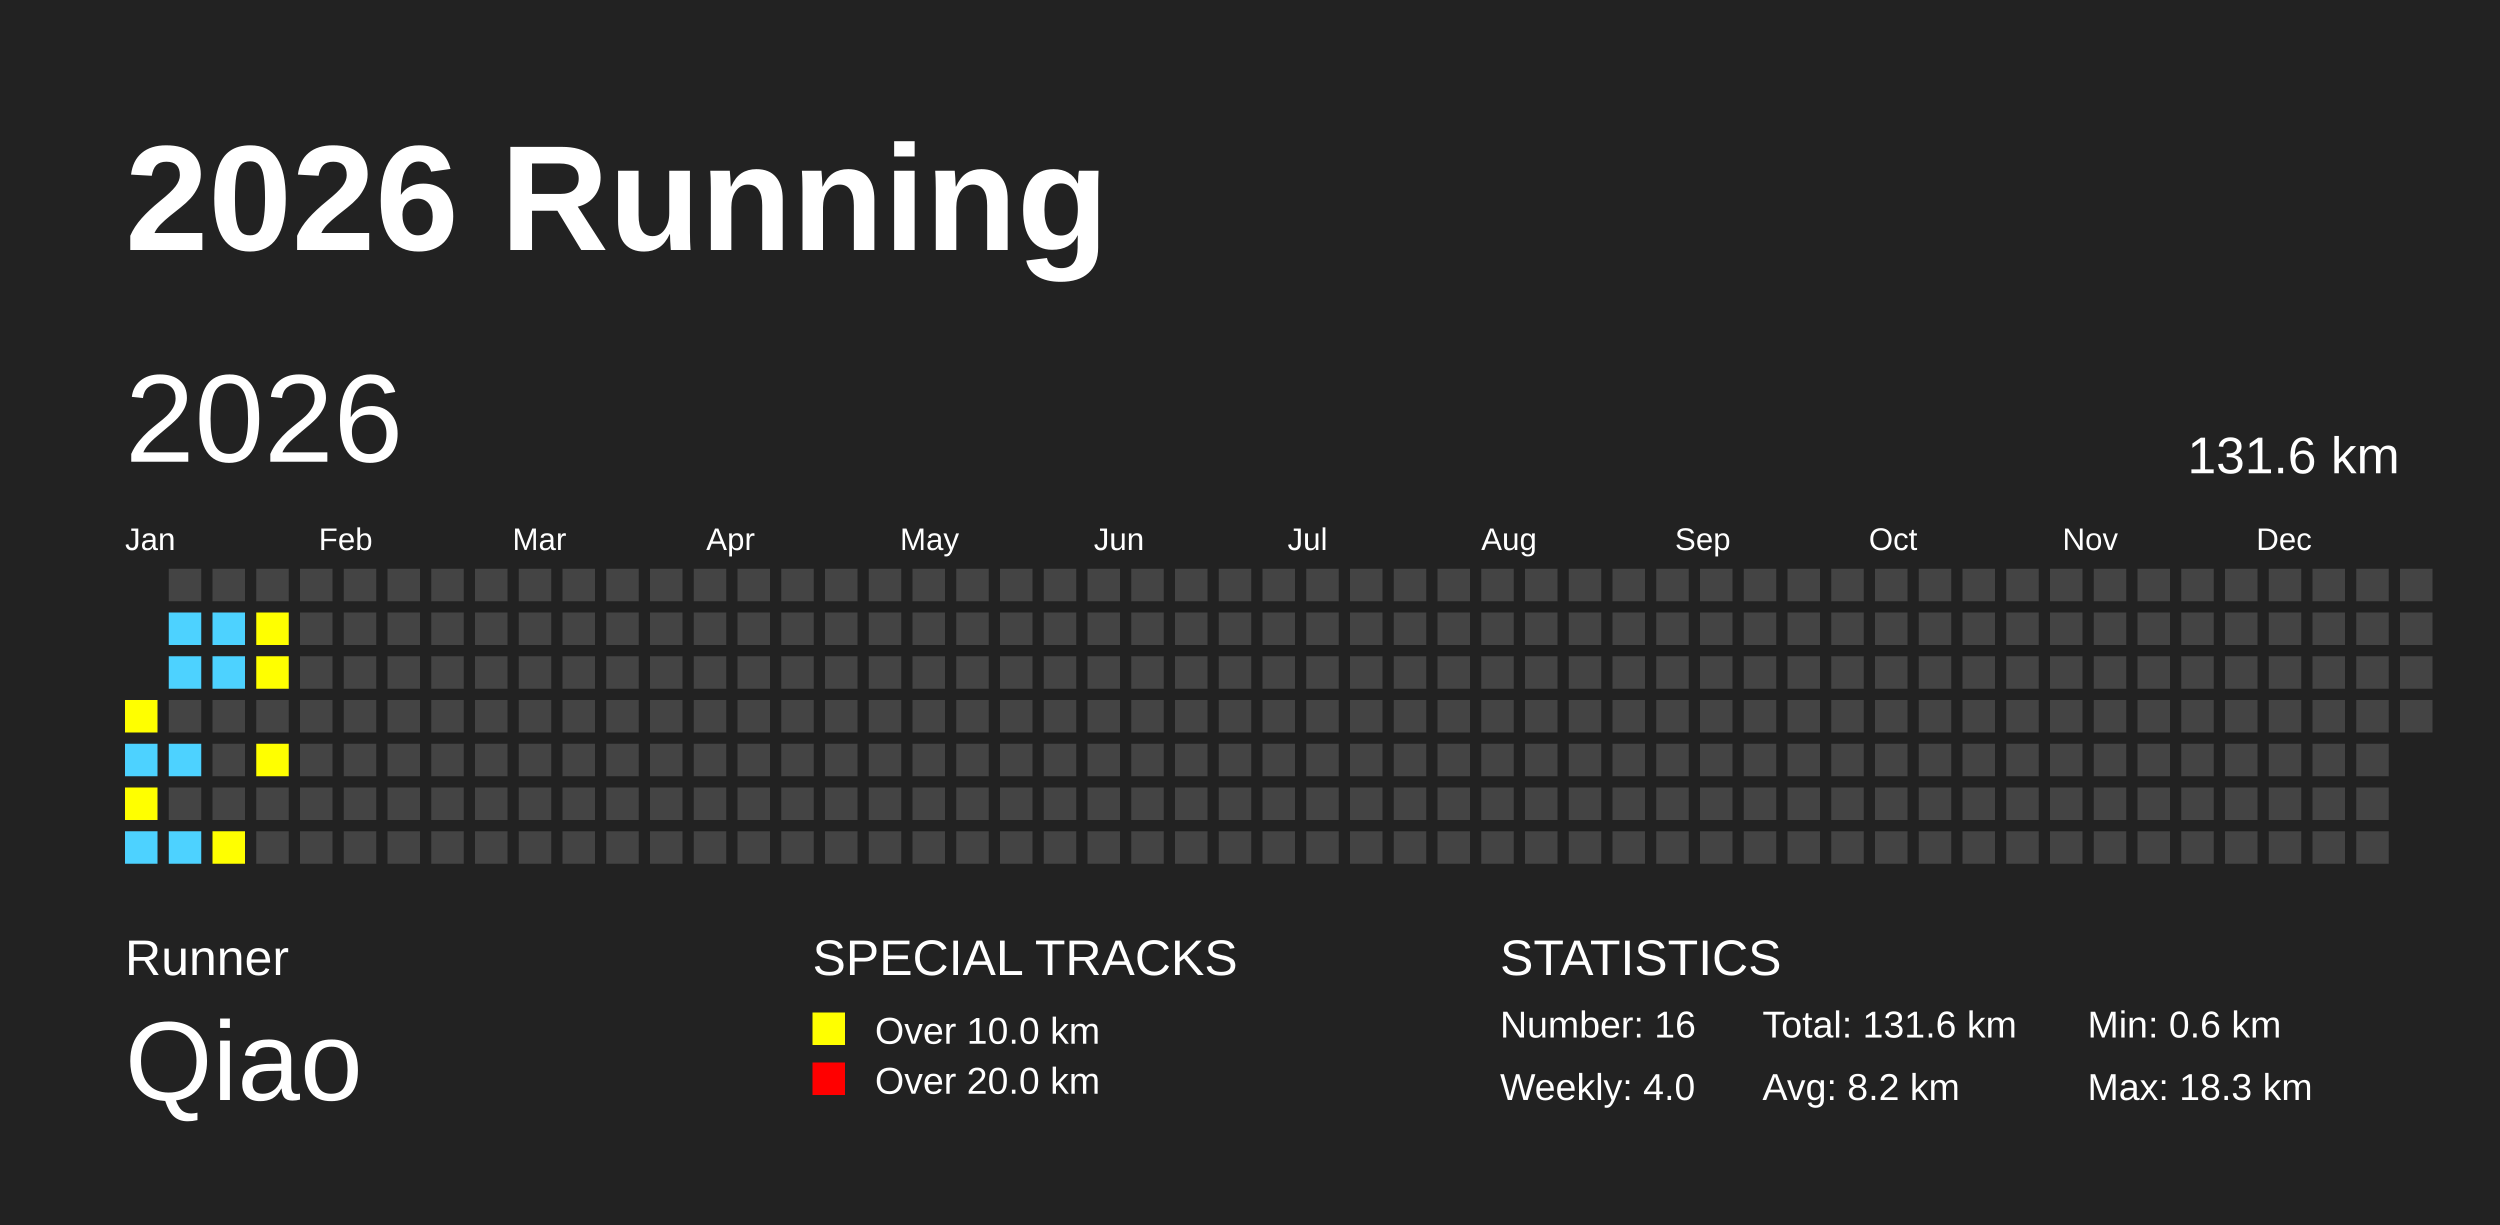
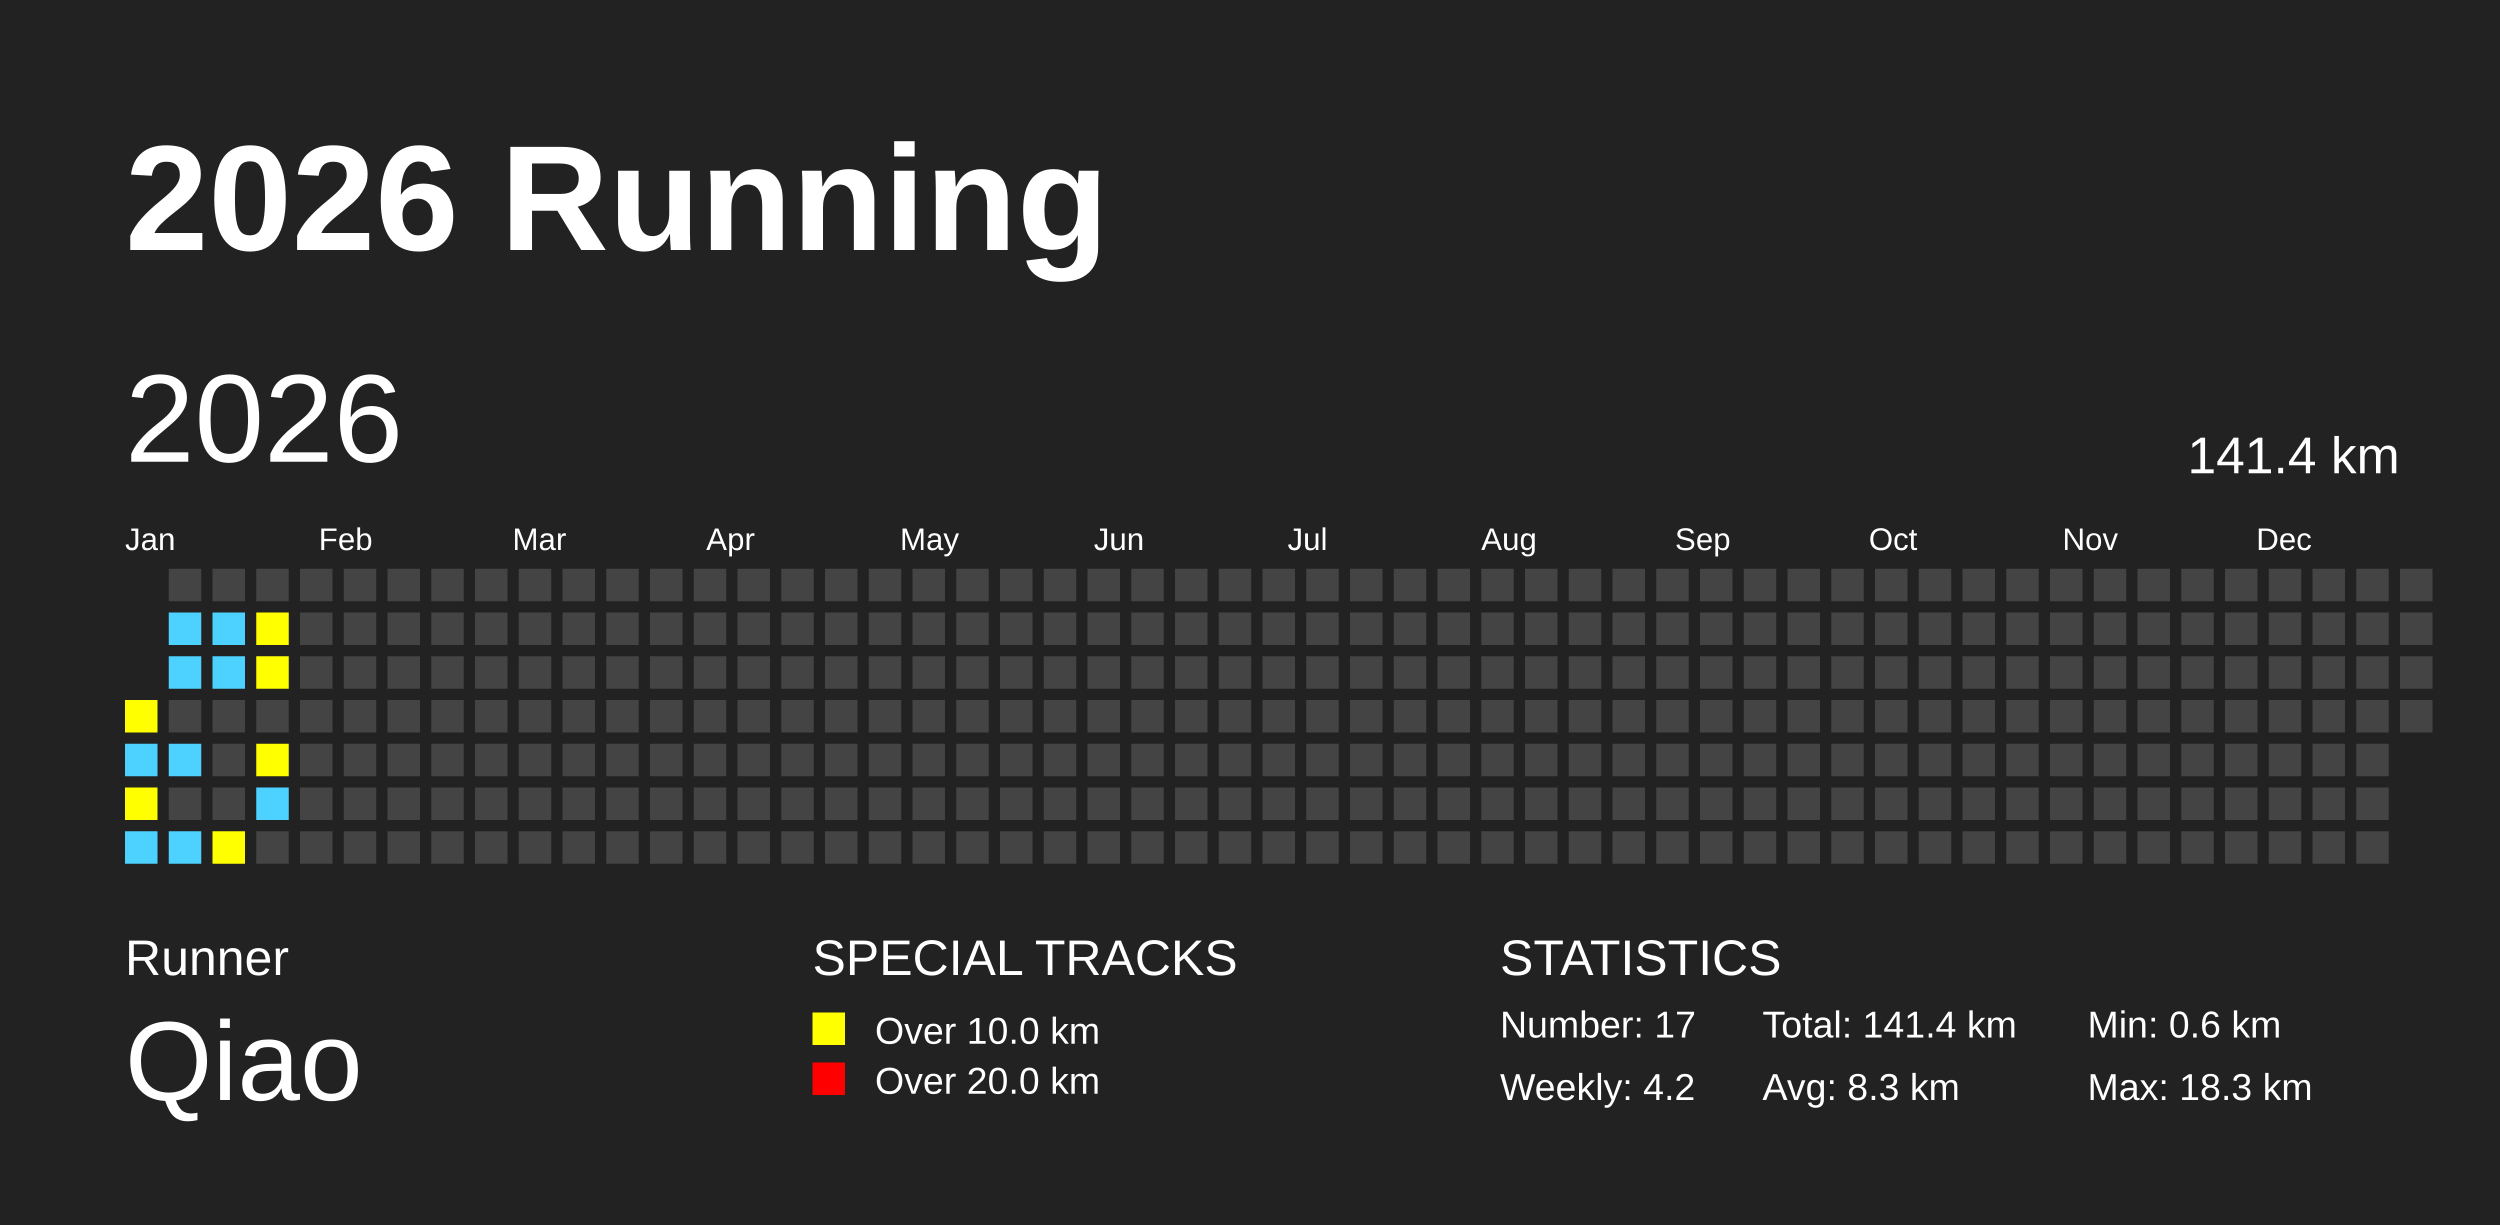
<svg xmlns="http://www.w3.org/2000/svg" baseProfile="full" height="98mm" version="1.1" viewBox="0,0,200,98" width="200mm">
  <defs />
  <rect fill="#222222" height="98" width="200" x="0" y="0" />
  <text fill="#FFFFFF" style="font-size:12px; font-family:Arial; font-weight:bold;" x="10" y="20">2026 Running</text>
  <text fill="#FFFFFF" style="font-size:4px; font-family:Arial" x="10" y="78">Runner</text>
  <text fill="#FFFFFF" style="font-size:9px; font-family:Arial" x="10" y="88">Qiao</text>
  <text fill="#FFFFFF" style="font-size:4px; font-family:Arial" x="65" y="78">SPECIAL TRACKS</text>
  <rect fill="yellow" height="2.6" width="2.6" x="65" y="81" />
  <text fill="#FFFFFF" style="font-size:3px; font-family:Arial" x="70" y="83.5">Over 10.0 km</text>
  <rect fill="red" height="2.6" width="2.6" x="65" y="85" />
  <text fill="#FFFFFF" style="font-size:3px; font-family:Arial" x="70" y="87.5">Over 20.0 km</text>
  <text fill="#FFFFFF" style="font-size:4px; font-family:Arial" x="120" y="78">STATISTICS</text>
-   <text fill="#FFFFFF" style="font-size:3px; font-family:Arial" x="120" y="83">Number: 16</text>
-   <text fill="#FFFFFF" style="font-size:3px; font-family:Arial" x="120" y="88">Weekly: 4.0</text>
-   <text fill="#FFFFFF" style="font-size:3px; font-family:Arial" x="141" y="83">Total: 131.6 km</text>
-   <text fill="#FFFFFF" style="font-size:3px; font-family:Arial" x="141" y="88">Avg: 8.2 km</text>
+   <text fill="#FFFFFF" style="font-size:3px; font-family:Arial" x="120" y="83">Number: 17</text>
+   <text fill="#FFFFFF" style="font-size:3px; font-family:Arial" x="120" y="88">Weekly: 4.2</text>
+   <text fill="#FFFFFF" style="font-size:3px; font-family:Arial" x="141" y="83">Total: 141.4 km</text>
+   <text fill="#FFFFFF" style="font-size:3px; font-family:Arial" x="141" y="88">Avg: 8.3 km</text>
  <text fill="#FFFFFF" style="font-size:3px; font-family:Arial" x="167" y="83">Min: 0.6 km</text>
  <text fill="#FFFFFF" style="font-size:3px; font-family:Arial" x="167" y="88">Max: 18.3 km</text>
  <text dominant-baseline="hanging" fill="#FFFFFF" style="font-size:10.0px; font-family:Arial;" x="10" y="30">2026</text>
-   <text dominant-baseline="hanging" fill="#FFFFFF" style="font-size:4.125px; font-family:Arial;" x="175" y="35">131.6 km</text>
+   <text dominant-baseline="hanging" fill="#FFFFFF" style="font-size:4.125px; font-family:Arial;" x="175" y="35">141.4 km</text>
  <text fill="#FFFFFF" style="font-size:2.5px; font-family:Arial" x="10.0" y="44">Jan</text>
  <text fill="#FFFFFF" style="font-size:2.5px; font-family:Arial" x="25.5" y="44">Feb</text>
  <text fill="#FFFFFF" style="font-size:2.5px; font-family:Arial" x="41.0" y="44">Mar</text>
  <text fill="#FFFFFF" style="font-size:2.5px; font-family:Arial" x="56.5" y="44">Apr</text>
  <text fill="#FFFFFF" style="font-size:2.5px; font-family:Arial" x="72.0" y="44">May</text>
  <text fill="#FFFFFF" style="font-size:2.5px; font-family:Arial" x="87.5" y="44">Jun</text>
  <text fill="#FFFFFF" style="font-size:2.5px; font-family:Arial" x="103.0" y="44">Jul</text>
  <text fill="#FFFFFF" style="font-size:2.5px; font-family:Arial" x="118.5" y="44">Aug</text>
  <text fill="#FFFFFF" style="font-size:2.5px; font-family:Arial" x="134.0" y="44">Sep</text>
  <text fill="#FFFFFF" style="font-size:2.5px; font-family:Arial" x="149.5" y="44">Oct</text>
  <text fill="#FFFFFF" style="font-size:2.5px; font-family:Arial" x="165.0" y="44">Nov</text>
  <text fill="#FFFFFF" style="font-size:2.5px; font-family:Arial" x="180.5" y="44">Dec</text>
  <rect fill="yellow" height="2.6" width="2.6" x="10.0" y="56.0" />
  <rect fill="#4DD2FF" height="2.6" width="2.6" x="10.0" y="59.5" />
  <rect fill="yellow" height="2.6" width="2.6" x="10.0" y="63.0" />
  <rect fill="#4DD2FF" height="2.6" width="2.6" x="10.0" y="66.5" />
  <rect fill="#444444" height="2.6" width="2.6" x="13.5" y="45.5" />
  <rect fill="#4DD2FF" height="2.6" width="2.6" x="13.5" y="49.0" />
  <rect fill="#4DD2FF" height="2.6" width="2.6" x="13.5" y="52.5" />
  <rect fill="#444444" height="2.6" width="2.6" x="13.5" y="56.0" />
  <rect fill="#4DD2FF" height="2.6" width="2.6" x="13.5" y="59.5" />
  <rect fill="#444444" height="2.6" width="2.6" x="13.5" y="63.0" />
  <rect fill="#4DD2FF" height="2.6" width="2.6" x="13.5" y="66.5" />
  <rect fill="#444444" height="2.6" width="2.6" x="17.0" y="45.5" />
  <rect fill="#4DD2FF" height="2.6" width="2.6" x="17.0" y="49.0" />
  <rect fill="#4DD2FF" height="2.6" width="2.6" x="17.0" y="52.5" />
  <rect fill="#444444" height="2.6" width="2.6" x="17.0" y="56.0" />
  <rect fill="#444444" height="2.6" width="2.6" x="17.0" y="59.5" />
  <rect fill="#444444" height="2.6" width="2.6" x="17.0" y="63.0" />
  <rect fill="yellow" height="2.6" width="2.6" x="17.0" y="66.5" />
  <rect fill="#444444" height="2.6" width="2.6" x="20.5" y="45.5" />
  <rect fill="yellow" height="2.6" width="2.6" x="20.5" y="49.0" />
  <rect fill="yellow" height="2.6" width="2.6" x="20.5" y="52.5" />
  <rect fill="#444444" height="2.6" width="2.6" x="20.5" y="56.0" />
  <rect fill="yellow" height="2.6" width="2.6" x="20.5" y="59.5" />
-   <rect fill="#444444" height="2.6" width="2.6" x="20.5" y="63.0" />
+   <rect fill="#4DD2FF" height="2.6" width="2.6" x="20.5" y="63.0" />
  <rect fill="#444444" height="2.6" width="2.6" x="20.5" y="66.5" />
  <rect fill="#444444" height="2.6" width="2.6" x="24.0" y="45.5" />
  <rect fill="#444444" height="2.6" width="2.6" x="24.0" y="49.0" />
  <rect fill="#444444" height="2.6" width="2.6" x="24.0" y="52.5" />
  <rect fill="#444444" height="2.6" width="2.6" x="24.0" y="56.0" />
  <rect fill="#444444" height="2.6" width="2.6" x="24.0" y="59.5" />
  <rect fill="#444444" height="2.6" width="2.6" x="24.0" y="63.0" />
  <rect fill="#444444" height="2.6" width="2.6" x="24.0" y="66.5" />
  <rect fill="#444444" height="2.6" width="2.6" x="27.5" y="45.5" />
  <rect fill="#444444" height="2.6" width="2.6" x="27.5" y="49.0" />
  <rect fill="#444444" height="2.6" width="2.6" x="27.5" y="52.5" />
  <rect fill="#444444" height="2.6" width="2.6" x="27.5" y="56.0" />
  <rect fill="#444444" height="2.6" width="2.6" x="27.5" y="59.5" />
  <rect fill="#444444" height="2.6" width="2.6" x="27.5" y="63.0" />
  <rect fill="#444444" height="2.6" width="2.6" x="27.5" y="66.5" />
  <rect fill="#444444" height="2.6" width="2.6" x="31.0" y="45.5" />
  <rect fill="#444444" height="2.6" width="2.6" x="31.0" y="49.0" />
  <rect fill="#444444" height="2.6" width="2.6" x="31.0" y="52.5" />
  <rect fill="#444444" height="2.6" width="2.6" x="31.0" y="56.0" />
  <rect fill="#444444" height="2.6" width="2.6" x="31.0" y="59.5" />
  <rect fill="#444444" height="2.6" width="2.6" x="31.0" y="63.0" />
  <rect fill="#444444" height="2.6" width="2.6" x="31.0" y="66.5" />
  <rect fill="#444444" height="2.6" width="2.6" x="34.5" y="45.5" />
  <rect fill="#444444" height="2.6" width="2.6" x="34.5" y="49.0" />
  <rect fill="#444444" height="2.6" width="2.6" x="34.5" y="52.5" />
  <rect fill="#444444" height="2.6" width="2.6" x="34.5" y="56.0" />
  <rect fill="#444444" height="2.6" width="2.6" x="34.5" y="59.5" />
  <rect fill="#444444" height="2.6" width="2.6" x="34.5" y="63.0" />
  <rect fill="#444444" height="2.6" width="2.6" x="34.5" y="66.5" />
  <rect fill="#444444" height="2.6" width="2.6" x="38.0" y="45.5" />
  <rect fill="#444444" height="2.6" width="2.6" x="38.0" y="49.0" />
  <rect fill="#444444" height="2.6" width="2.6" x="38.0" y="52.5" />
  <rect fill="#444444" height="2.6" width="2.6" x="38.0" y="56.0" />
  <rect fill="#444444" height="2.6" width="2.6" x="38.0" y="59.5" />
  <rect fill="#444444" height="2.6" width="2.6" x="38.0" y="63.0" />
  <rect fill="#444444" height="2.6" width="2.6" x="38.0" y="66.5" />
  <rect fill="#444444" height="2.6" width="2.6" x="41.5" y="45.5" />
  <rect fill="#444444" height="2.6" width="2.6" x="41.5" y="49.0" />
  <rect fill="#444444" height="2.6" width="2.6" x="41.5" y="52.5" />
  <rect fill="#444444" height="2.6" width="2.6" x="41.5" y="56.0" />
  <rect fill="#444444" height="2.6" width="2.6" x="41.5" y="59.5" />
  <rect fill="#444444" height="2.6" width="2.6" x="41.5" y="63.0" />
  <rect fill="#444444" height="2.6" width="2.6" x="41.5" y="66.5" />
  <rect fill="#444444" height="2.6" width="2.6" x="45.0" y="45.5" />
  <rect fill="#444444" height="2.6" width="2.6" x="45.0" y="49.0" />
  <rect fill="#444444" height="2.6" width="2.6" x="45.0" y="52.5" />
  <rect fill="#444444" height="2.6" width="2.6" x="45.0" y="56.0" />
  <rect fill="#444444" height="2.6" width="2.6" x="45.0" y="59.5" />
  <rect fill="#444444" height="2.6" width="2.6" x="45.0" y="63.0" />
  <rect fill="#444444" height="2.6" width="2.6" x="45.0" y="66.5" />
  <rect fill="#444444" height="2.6" width="2.6" x="48.5" y="45.5" />
  <rect fill="#444444" height="2.6" width="2.6" x="48.5" y="49.0" />
  <rect fill="#444444" height="2.6" width="2.6" x="48.5" y="52.5" />
  <rect fill="#444444" height="2.6" width="2.6" x="48.5" y="56.0" />
  <rect fill="#444444" height="2.6" width="2.6" x="48.5" y="59.5" />
  <rect fill="#444444" height="2.6" width="2.6" x="48.5" y="63.0" />
  <rect fill="#444444" height="2.6" width="2.6" x="48.5" y="66.5" />
  <rect fill="#444444" height="2.6" width="2.6" x="52.0" y="45.5" />
  <rect fill="#444444" height="2.6" width="2.6" x="52.0" y="49.0" />
  <rect fill="#444444" height="2.6" width="2.6" x="52.0" y="52.5" />
  <rect fill="#444444" height="2.6" width="2.6" x="52.0" y="56.0" />
  <rect fill="#444444" height="2.6" width="2.6" x="52.0" y="59.5" />
  <rect fill="#444444" height="2.6" width="2.6" x="52.0" y="63.0" />
  <rect fill="#444444" height="2.6" width="2.6" x="52.0" y="66.5" />
  <rect fill="#444444" height="2.6" width="2.6" x="55.5" y="45.5" />
  <rect fill="#444444" height="2.6" width="2.6" x="55.5" y="49.0" />
  <rect fill="#444444" height="2.6" width="2.6" x="55.5" y="52.5" />
  <rect fill="#444444" height="2.6" width="2.6" x="55.5" y="56.0" />
  <rect fill="#444444" height="2.6" width="2.6" x="55.5" y="59.5" />
  <rect fill="#444444" height="2.6" width="2.6" x="55.5" y="63.0" />
  <rect fill="#444444" height="2.6" width="2.6" x="55.5" y="66.5" />
  <rect fill="#444444" height="2.6" width="2.6" x="59.0" y="45.5" />
  <rect fill="#444444" height="2.6" width="2.6" x="59.0" y="49.0" />
  <rect fill="#444444" height="2.6" width="2.6" x="59.0" y="52.5" />
  <rect fill="#444444" height="2.6" width="2.6" x="59.0" y="56.0" />
  <rect fill="#444444" height="2.6" width="2.6" x="59.0" y="59.5" />
  <rect fill="#444444" height="2.6" width="2.6" x="59.0" y="63.0" />
  <rect fill="#444444" height="2.6" width="2.6" x="59.0" y="66.5" />
  <rect fill="#444444" height="2.6" width="2.6" x="62.5" y="45.5" />
  <rect fill="#444444" height="2.6" width="2.6" x="62.5" y="49.0" />
  <rect fill="#444444" height="2.6" width="2.6" x="62.5" y="52.5" />
  <rect fill="#444444" height="2.6" width="2.6" x="62.5" y="56.0" />
  <rect fill="#444444" height="2.6" width="2.6" x="62.5" y="59.5" />
  <rect fill="#444444" height="2.6" width="2.6" x="62.5" y="63.0" />
  <rect fill="#444444" height="2.6" width="2.6" x="62.5" y="66.5" />
  <rect fill="#444444" height="2.6" width="2.6" x="66.0" y="45.5" />
  <rect fill="#444444" height="2.6" width="2.6" x="66.0" y="49.0" />
  <rect fill="#444444" height="2.6" width="2.6" x="66.0" y="52.5" />
  <rect fill="#444444" height="2.6" width="2.6" x="66.0" y="56.0" />
  <rect fill="#444444" height="2.6" width="2.6" x="66.0" y="59.5" />
  <rect fill="#444444" height="2.6" width="2.6" x="66.0" y="63.0" />
  <rect fill="#444444" height="2.6" width="2.6" x="66.0" y="66.5" />
  <rect fill="#444444" height="2.6" width="2.6" x="69.5" y="45.5" />
  <rect fill="#444444" height="2.6" width="2.6" x="69.5" y="49.0" />
  <rect fill="#444444" height="2.6" width="2.6" x="69.5" y="52.5" />
  <rect fill="#444444" height="2.6" width="2.6" x="69.5" y="56.0" />
  <rect fill="#444444" height="2.6" width="2.6" x="69.5" y="59.5" />
  <rect fill="#444444" height="2.6" width="2.6" x="69.5" y="63.0" />
  <rect fill="#444444" height="2.6" width="2.6" x="69.5" y="66.5" />
  <rect fill="#444444" height="2.6" width="2.6" x="73.0" y="45.5" />
  <rect fill="#444444" height="2.6" width="2.6" x="73.0" y="49.0" />
  <rect fill="#444444" height="2.6" width="2.6" x="73.0" y="52.5" />
  <rect fill="#444444" height="2.6" width="2.6" x="73.0" y="56.0" />
  <rect fill="#444444" height="2.6" width="2.6" x="73.0" y="59.5" />
  <rect fill="#444444" height="2.6" width="2.6" x="73.0" y="63.0" />
  <rect fill="#444444" height="2.6" width="2.6" x="73.0" y="66.5" />
  <rect fill="#444444" height="2.6" width="2.6" x="76.5" y="45.5" />
  <rect fill="#444444" height="2.6" width="2.6" x="76.5" y="49.0" />
  <rect fill="#444444" height="2.6" width="2.6" x="76.5" y="52.5" />
  <rect fill="#444444" height="2.6" width="2.6" x="76.5" y="56.0" />
  <rect fill="#444444" height="2.6" width="2.6" x="76.5" y="59.5" />
  <rect fill="#444444" height="2.6" width="2.6" x="76.5" y="63.0" />
  <rect fill="#444444" height="2.6" width="2.6" x="76.5" y="66.5" />
  <rect fill="#444444" height="2.6" width="2.6" x="80.0" y="45.5" />
  <rect fill="#444444" height="2.6" width="2.6" x="80.0" y="49.0" />
  <rect fill="#444444" height="2.6" width="2.6" x="80.0" y="52.5" />
  <rect fill="#444444" height="2.6" width="2.6" x="80.0" y="56.0" />
  <rect fill="#444444" height="2.6" width="2.6" x="80.0" y="59.5" />
  <rect fill="#444444" height="2.6" width="2.6" x="80.0" y="63.0" />
  <rect fill="#444444" height="2.6" width="2.6" x="80.0" y="66.5" />
  <rect fill="#444444" height="2.6" width="2.6" x="83.5" y="45.5" />
  <rect fill="#444444" height="2.6" width="2.6" x="83.5" y="49.0" />
  <rect fill="#444444" height="2.6" width="2.6" x="83.5" y="52.5" />
  <rect fill="#444444" height="2.6" width="2.6" x="83.5" y="56.0" />
  <rect fill="#444444" height="2.6" width="2.6" x="83.5" y="59.5" />
  <rect fill="#444444" height="2.6" width="2.6" x="83.5" y="63.0" />
  <rect fill="#444444" height="2.6" width="2.6" x="83.5" y="66.5" />
  <rect fill="#444444" height="2.6" width="2.6" x="87.0" y="45.5" />
  <rect fill="#444444" height="2.6" width="2.6" x="87.0" y="49.0" />
  <rect fill="#444444" height="2.6" width="2.6" x="87.0" y="52.5" />
  <rect fill="#444444" height="2.6" width="2.6" x="87.0" y="56.0" />
  <rect fill="#444444" height="2.6" width="2.6" x="87.0" y="59.5" />
  <rect fill="#444444" height="2.6" width="2.6" x="87.0" y="63.0" />
  <rect fill="#444444" height="2.6" width="2.6" x="87.0" y="66.5" />
  <rect fill="#444444" height="2.6" width="2.6" x="90.5" y="45.5" />
  <rect fill="#444444" height="2.6" width="2.6" x="90.5" y="49.0" />
  <rect fill="#444444" height="2.6" width="2.6" x="90.5" y="52.5" />
  <rect fill="#444444" height="2.6" width="2.6" x="90.5" y="56.0" />
  <rect fill="#444444" height="2.6" width="2.6" x="90.5" y="59.5" />
  <rect fill="#444444" height="2.6" width="2.6" x="90.5" y="63.0" />
  <rect fill="#444444" height="2.6" width="2.6" x="90.5" y="66.5" />
  <rect fill="#444444" height="2.6" width="2.6" x="94.0" y="45.5" />
  <rect fill="#444444" height="2.6" width="2.6" x="94.0" y="49.0" />
  <rect fill="#444444" height="2.6" width="2.6" x="94.0" y="52.5" />
  <rect fill="#444444" height="2.6" width="2.6" x="94.0" y="56.0" />
  <rect fill="#444444" height="2.6" width="2.6" x="94.0" y="59.5" />
  <rect fill="#444444" height="2.6" width="2.6" x="94.0" y="63.0" />
  <rect fill="#444444" height="2.6" width="2.6" x="94.0" y="66.5" />
  <rect fill="#444444" height="2.6" width="2.6" x="97.5" y="45.5" />
  <rect fill="#444444" height="2.6" width="2.6" x="97.5" y="49.0" />
  <rect fill="#444444" height="2.6" width="2.6" x="97.5" y="52.5" />
  <rect fill="#444444" height="2.6" width="2.6" x="97.5" y="56.0" />
  <rect fill="#444444" height="2.6" width="2.6" x="97.5" y="59.5" />
  <rect fill="#444444" height="2.6" width="2.6" x="97.5" y="63.0" />
  <rect fill="#444444" height="2.6" width="2.6" x="97.5" y="66.5" />
  <rect fill="#444444" height="2.6" width="2.6" x="101.0" y="45.5" />
  <rect fill="#444444" height="2.6" width="2.6" x="101.0" y="49.0" />
  <rect fill="#444444" height="2.6" width="2.6" x="101.0" y="52.5" />
  <rect fill="#444444" height="2.6" width="2.6" x="101.0" y="56.0" />
  <rect fill="#444444" height="2.6" width="2.6" x="101.0" y="59.5" />
  <rect fill="#444444" height="2.6" width="2.6" x="101.0" y="63.0" />
  <rect fill="#444444" height="2.6" width="2.6" x="101.0" y="66.5" />
  <rect fill="#444444" height="2.6" width="2.6" x="104.5" y="45.5" />
  <rect fill="#444444" height="2.6" width="2.6" x="104.5" y="49.0" />
  <rect fill="#444444" height="2.6" width="2.6" x="104.5" y="52.5" />
  <rect fill="#444444" height="2.6" width="2.6" x="104.5" y="56.0" />
  <rect fill="#444444" height="2.6" width="2.6" x="104.5" y="59.5" />
  <rect fill="#444444" height="2.6" width="2.6" x="104.5" y="63.0" />
  <rect fill="#444444" height="2.6" width="2.6" x="104.5" y="66.5" />
  <rect fill="#444444" height="2.6" width="2.6" x="108.0" y="45.5" />
  <rect fill="#444444" height="2.6" width="2.6" x="108.0" y="49.0" />
  <rect fill="#444444" height="2.6" width="2.6" x="108.0" y="52.5" />
  <rect fill="#444444" height="2.6" width="2.6" x="108.0" y="56.0" />
  <rect fill="#444444" height="2.6" width="2.6" x="108.0" y="59.5" />
  <rect fill="#444444" height="2.6" width="2.6" x="108.0" y="63.0" />
  <rect fill="#444444" height="2.6" width="2.6" x="108.0" y="66.5" />
  <rect fill="#444444" height="2.6" width="2.6" x="111.5" y="45.5" />
  <rect fill="#444444" height="2.6" width="2.6" x="111.5" y="49.0" />
  <rect fill="#444444" height="2.6" width="2.6" x="111.5" y="52.5" />
  <rect fill="#444444" height="2.6" width="2.6" x="111.5" y="56.0" />
  <rect fill="#444444" height="2.6" width="2.6" x="111.5" y="59.5" />
  <rect fill="#444444" height="2.6" width="2.6" x="111.5" y="63.0" />
  <rect fill="#444444" height="2.6" width="2.6" x="111.5" y="66.5" />
  <rect fill="#444444" height="2.6" width="2.6" x="115.0" y="45.5" />
  <rect fill="#444444" height="2.6" width="2.6" x="115.0" y="49.0" />
  <rect fill="#444444" height="2.6" width="2.6" x="115.0" y="52.5" />
  <rect fill="#444444" height="2.6" width="2.6" x="115.0" y="56.0" />
  <rect fill="#444444" height="2.6" width="2.6" x="115.0" y="59.5" />
  <rect fill="#444444" height="2.6" width="2.6" x="115.0" y="63.0" />
  <rect fill="#444444" height="2.6" width="2.6" x="115.0" y="66.5" />
  <rect fill="#444444" height="2.6" width="2.6" x="118.5" y="45.5" />
  <rect fill="#444444" height="2.6" width="2.6" x="118.5" y="49.0" />
  <rect fill="#444444" height="2.6" width="2.6" x="118.5" y="52.5" />
  <rect fill="#444444" height="2.6" width="2.6" x="118.5" y="56.0" />
  <rect fill="#444444" height="2.6" width="2.6" x="118.5" y="59.5" />
  <rect fill="#444444" height="2.6" width="2.6" x="118.5" y="63.0" />
  <rect fill="#444444" height="2.6" width="2.6" x="118.5" y="66.5" />
  <rect fill="#444444" height="2.6" width="2.6" x="122.0" y="45.5" />
  <rect fill="#444444" height="2.6" width="2.6" x="122.0" y="49.0" />
  <rect fill="#444444" height="2.6" width="2.6" x="122.0" y="52.5" />
  <rect fill="#444444" height="2.6" width="2.6" x="122.0" y="56.0" />
  <rect fill="#444444" height="2.6" width="2.6" x="122.0" y="59.5" />
  <rect fill="#444444" height="2.6" width="2.6" x="122.0" y="63.0" />
  <rect fill="#444444" height="2.6" width="2.6" x="122.0" y="66.5" />
  <rect fill="#444444" height="2.6" width="2.6" x="125.5" y="45.5" />
  <rect fill="#444444" height="2.6" width="2.6" x="125.5" y="49.0" />
  <rect fill="#444444" height="2.6" width="2.6" x="125.5" y="52.5" />
  <rect fill="#444444" height="2.6" width="2.6" x="125.5" y="56.0" />
  <rect fill="#444444" height="2.6" width="2.6" x="125.5" y="59.5" />
  <rect fill="#444444" height="2.6" width="2.6" x="125.5" y="63.0" />
  <rect fill="#444444" height="2.6" width="2.6" x="125.5" y="66.5" />
  <rect fill="#444444" height="2.6" width="2.6" x="129.0" y="45.5" />
  <rect fill="#444444" height="2.6" width="2.6" x="129.0" y="49.0" />
  <rect fill="#444444" height="2.6" width="2.6" x="129.0" y="52.5" />
  <rect fill="#444444" height="2.6" width="2.6" x="129.0" y="56.0" />
  <rect fill="#444444" height="2.6" width="2.6" x="129.0" y="59.5" />
  <rect fill="#444444" height="2.6" width="2.6" x="129.0" y="63.0" />
  <rect fill="#444444" height="2.6" width="2.6" x="129.0" y="66.5" />
  <rect fill="#444444" height="2.6" width="2.6" x="132.5" y="45.5" />
  <rect fill="#444444" height="2.6" width="2.6" x="132.5" y="49.0" />
  <rect fill="#444444" height="2.6" width="2.6" x="132.5" y="52.5" />
  <rect fill="#444444" height="2.6" width="2.6" x="132.5" y="56.0" />
  <rect fill="#444444" height="2.6" width="2.6" x="132.5" y="59.5" />
  <rect fill="#444444" height="2.6" width="2.6" x="132.5" y="63.0" />
  <rect fill="#444444" height="2.6" width="2.6" x="132.5" y="66.5" />
  <rect fill="#444444" height="2.6" width="2.6" x="136.0" y="45.5" />
  <rect fill="#444444" height="2.6" width="2.6" x="136.0" y="49.0" />
  <rect fill="#444444" height="2.6" width="2.6" x="136.0" y="52.5" />
  <rect fill="#444444" height="2.6" width="2.6" x="136.0" y="56.0" />
  <rect fill="#444444" height="2.6" width="2.6" x="136.0" y="59.5" />
  <rect fill="#444444" height="2.6" width="2.6" x="136.0" y="63.0" />
  <rect fill="#444444" height="2.6" width="2.6" x="136.0" y="66.5" />
  <rect fill="#444444" height="2.6" width="2.6" x="139.5" y="45.5" />
  <rect fill="#444444" height="2.6" width="2.6" x="139.5" y="49.0" />
  <rect fill="#444444" height="2.6" width="2.6" x="139.5" y="52.5" />
  <rect fill="#444444" height="2.6" width="2.6" x="139.5" y="56.0" />
  <rect fill="#444444" height="2.6" width="2.6" x="139.5" y="59.5" />
  <rect fill="#444444" height="2.6" width="2.6" x="139.5" y="63.0" />
  <rect fill="#444444" height="2.6" width="2.6" x="139.5" y="66.5" />
  <rect fill="#444444" height="2.6" width="2.6" x="143.0" y="45.5" />
  <rect fill="#444444" height="2.6" width="2.6" x="143.0" y="49.0" />
  <rect fill="#444444" height="2.6" width="2.6" x="143.0" y="52.5" />
  <rect fill="#444444" height="2.6" width="2.6" x="143.0" y="56.0" />
  <rect fill="#444444" height="2.6" width="2.6" x="143.0" y="59.5" />
  <rect fill="#444444" height="2.6" width="2.6" x="143.0" y="63.0" />
  <rect fill="#444444" height="2.6" width="2.6" x="143.0" y="66.5" />
  <rect fill="#444444" height="2.6" width="2.6" x="146.5" y="45.5" />
  <rect fill="#444444" height="2.6" width="2.6" x="146.5" y="49.0" />
  <rect fill="#444444" height="2.6" width="2.6" x="146.5" y="52.5" />
  <rect fill="#444444" height="2.6" width="2.6" x="146.5" y="56.0" />
  <rect fill="#444444" height="2.6" width="2.6" x="146.5" y="59.5" />
  <rect fill="#444444" height="2.6" width="2.6" x="146.5" y="63.0" />
  <rect fill="#444444" height="2.6" width="2.6" x="146.5" y="66.5" />
  <rect fill="#444444" height="2.6" width="2.6" x="150.0" y="45.5" />
  <rect fill="#444444" height="2.6" width="2.6" x="150.0" y="49.0" />
  <rect fill="#444444" height="2.6" width="2.6" x="150.0" y="52.5" />
  <rect fill="#444444" height="2.6" width="2.6" x="150.0" y="56.0" />
  <rect fill="#444444" height="2.6" width="2.6" x="150.0" y="59.5" />
  <rect fill="#444444" height="2.6" width="2.6" x="150.0" y="63.0" />
  <rect fill="#444444" height="2.6" width="2.6" x="150.0" y="66.5" />
  <rect fill="#444444" height="2.6" width="2.6" x="153.5" y="45.5" />
  <rect fill="#444444" height="2.6" width="2.6" x="153.5" y="49.0" />
  <rect fill="#444444" height="2.6" width="2.6" x="153.5" y="52.5" />
  <rect fill="#444444" height="2.6" width="2.6" x="153.5" y="56.0" />
  <rect fill="#444444" height="2.6" width="2.6" x="153.5" y="59.5" />
  <rect fill="#444444" height="2.6" width="2.6" x="153.5" y="63.0" />
  <rect fill="#444444" height="2.6" width="2.6" x="153.5" y="66.5" />
  <rect fill="#444444" height="2.6" width="2.6" x="157.0" y="45.5" />
  <rect fill="#444444" height="2.6" width="2.6" x="157.0" y="49.0" />
  <rect fill="#444444" height="2.6" width="2.6" x="157.0" y="52.5" />
  <rect fill="#444444" height="2.6" width="2.6" x="157.0" y="56.0" />
  <rect fill="#444444" height="2.6" width="2.6" x="157.0" y="59.5" />
  <rect fill="#444444" height="2.6" width="2.6" x="157.0" y="63.0" />
  <rect fill="#444444" height="2.6" width="2.6" x="157.0" y="66.5" />
  <rect fill="#444444" height="2.6" width="2.6" x="160.5" y="45.5" />
  <rect fill="#444444" height="2.6" width="2.6" x="160.5" y="49.0" />
  <rect fill="#444444" height="2.6" width="2.6" x="160.5" y="52.5" />
  <rect fill="#444444" height="2.6" width="2.6" x="160.5" y="56.0" />
  <rect fill="#444444" height="2.6" width="2.6" x="160.5" y="59.5" />
  <rect fill="#444444" height="2.6" width="2.6" x="160.5" y="63.0" />
  <rect fill="#444444" height="2.6" width="2.6" x="160.5" y="66.5" />
  <rect fill="#444444" height="2.6" width="2.6" x="164.0" y="45.5" />
  <rect fill="#444444" height="2.6" width="2.6" x="164.0" y="49.0" />
  <rect fill="#444444" height="2.6" width="2.6" x="164.0" y="52.5" />
  <rect fill="#444444" height="2.6" width="2.6" x="164.0" y="56.0" />
  <rect fill="#444444" height="2.6" width="2.6" x="164.0" y="59.5" />
  <rect fill="#444444" height="2.6" width="2.6" x="164.0" y="63.0" />
  <rect fill="#444444" height="2.6" width="2.6" x="164.0" y="66.5" />
  <rect fill="#444444" height="2.6" width="2.6" x="167.5" y="45.5" />
  <rect fill="#444444" height="2.6" width="2.6" x="167.5" y="49.0" />
  <rect fill="#444444" height="2.6" width="2.6" x="167.5" y="52.5" />
  <rect fill="#444444" height="2.6" width="2.6" x="167.5" y="56.0" />
  <rect fill="#444444" height="2.6" width="2.6" x="167.5" y="59.5" />
  <rect fill="#444444" height="2.6" width="2.6" x="167.5" y="63.0" />
  <rect fill="#444444" height="2.6" width="2.6" x="167.5" y="66.5" />
  <rect fill="#444444" height="2.6" width="2.6" x="171.0" y="45.5" />
  <rect fill="#444444" height="2.6" width="2.6" x="171.0" y="49.0" />
  <rect fill="#444444" height="2.6" width="2.6" x="171.0" y="52.5" />
  <rect fill="#444444" height="2.6" width="2.6" x="171.0" y="56.0" />
  <rect fill="#444444" height="2.6" width="2.6" x="171.0" y="59.5" />
  <rect fill="#444444" height="2.6" width="2.6" x="171.0" y="63.0" />
  <rect fill="#444444" height="2.6" width="2.6" x="171.0" y="66.5" />
  <rect fill="#444444" height="2.6" width="2.6" x="174.5" y="45.5" />
  <rect fill="#444444" height="2.6" width="2.6" x="174.5" y="49.0" />
  <rect fill="#444444" height="2.6" width="2.6" x="174.5" y="52.5" />
  <rect fill="#444444" height="2.6" width="2.6" x="174.5" y="56.0" />
  <rect fill="#444444" height="2.6" width="2.6" x="174.5" y="59.5" />
  <rect fill="#444444" height="2.6" width="2.6" x="174.5" y="63.0" />
  <rect fill="#444444" height="2.6" width="2.6" x="174.5" y="66.5" />
  <rect fill="#444444" height="2.6" width="2.6" x="178.0" y="45.5" />
  <rect fill="#444444" height="2.6" width="2.6" x="178.0" y="49.0" />
  <rect fill="#444444" height="2.6" width="2.6" x="178.0" y="52.5" />
  <rect fill="#444444" height="2.6" width="2.6" x="178.0" y="56.0" />
  <rect fill="#444444" height="2.6" width="2.6" x="178.0" y="59.5" />
  <rect fill="#444444" height="2.6" width="2.6" x="178.0" y="63.0" />
  <rect fill="#444444" height="2.6" width="2.6" x="178.0" y="66.5" />
  <rect fill="#444444" height="2.6" width="2.6" x="181.5" y="45.5" />
  <rect fill="#444444" height="2.6" width="2.6" x="181.5" y="49.0" />
  <rect fill="#444444" height="2.6" width="2.6" x="181.5" y="52.5" />
  <rect fill="#444444" height="2.6" width="2.6" x="181.5" y="56.0" />
  <rect fill="#444444" height="2.6" width="2.6" x="181.5" y="59.5" />
  <rect fill="#444444" height="2.6" width="2.6" x="181.5" y="63.0" />
  <rect fill="#444444" height="2.6" width="2.6" x="181.5" y="66.5" />
  <rect fill="#444444" height="2.6" width="2.6" x="185.0" y="45.5" />
  <rect fill="#444444" height="2.6" width="2.6" x="185.0" y="49.0" />
  <rect fill="#444444" height="2.6" width="2.6" x="185.0" y="52.5" />
  <rect fill="#444444" height="2.6" width="2.6" x="185.0" y="56.0" />
  <rect fill="#444444" height="2.6" width="2.6" x="185.0" y="59.5" />
  <rect fill="#444444" height="2.6" width="2.6" x="185.0" y="63.0" />
  <rect fill="#444444" height="2.6" width="2.6" x="185.0" y="66.5" />
  <rect fill="#444444" height="2.6" width="2.6" x="188.5" y="45.5" />
  <rect fill="#444444" height="2.6" width="2.6" x="188.5" y="49.0" />
  <rect fill="#444444" height="2.6" width="2.6" x="188.5" y="52.5" />
  <rect fill="#444444" height="2.6" width="2.6" x="188.5" y="56.0" />
  <rect fill="#444444" height="2.6" width="2.6" x="188.5" y="59.5" />
  <rect fill="#444444" height="2.6" width="2.6" x="188.5" y="63.0" />
  <rect fill="#444444" height="2.6" width="2.6" x="188.5" y="66.5" />
  <rect fill="#444444" height="2.6" width="2.6" x="192.0" y="45.5" />
  <rect fill="#444444" height="2.6" width="2.6" x="192.0" y="49.0" />
  <rect fill="#444444" height="2.6" width="2.6" x="192.0" y="52.5" />
  <rect fill="#444444" height="2.6" width="2.6" x="192.0" y="56.0" />
</svg>
